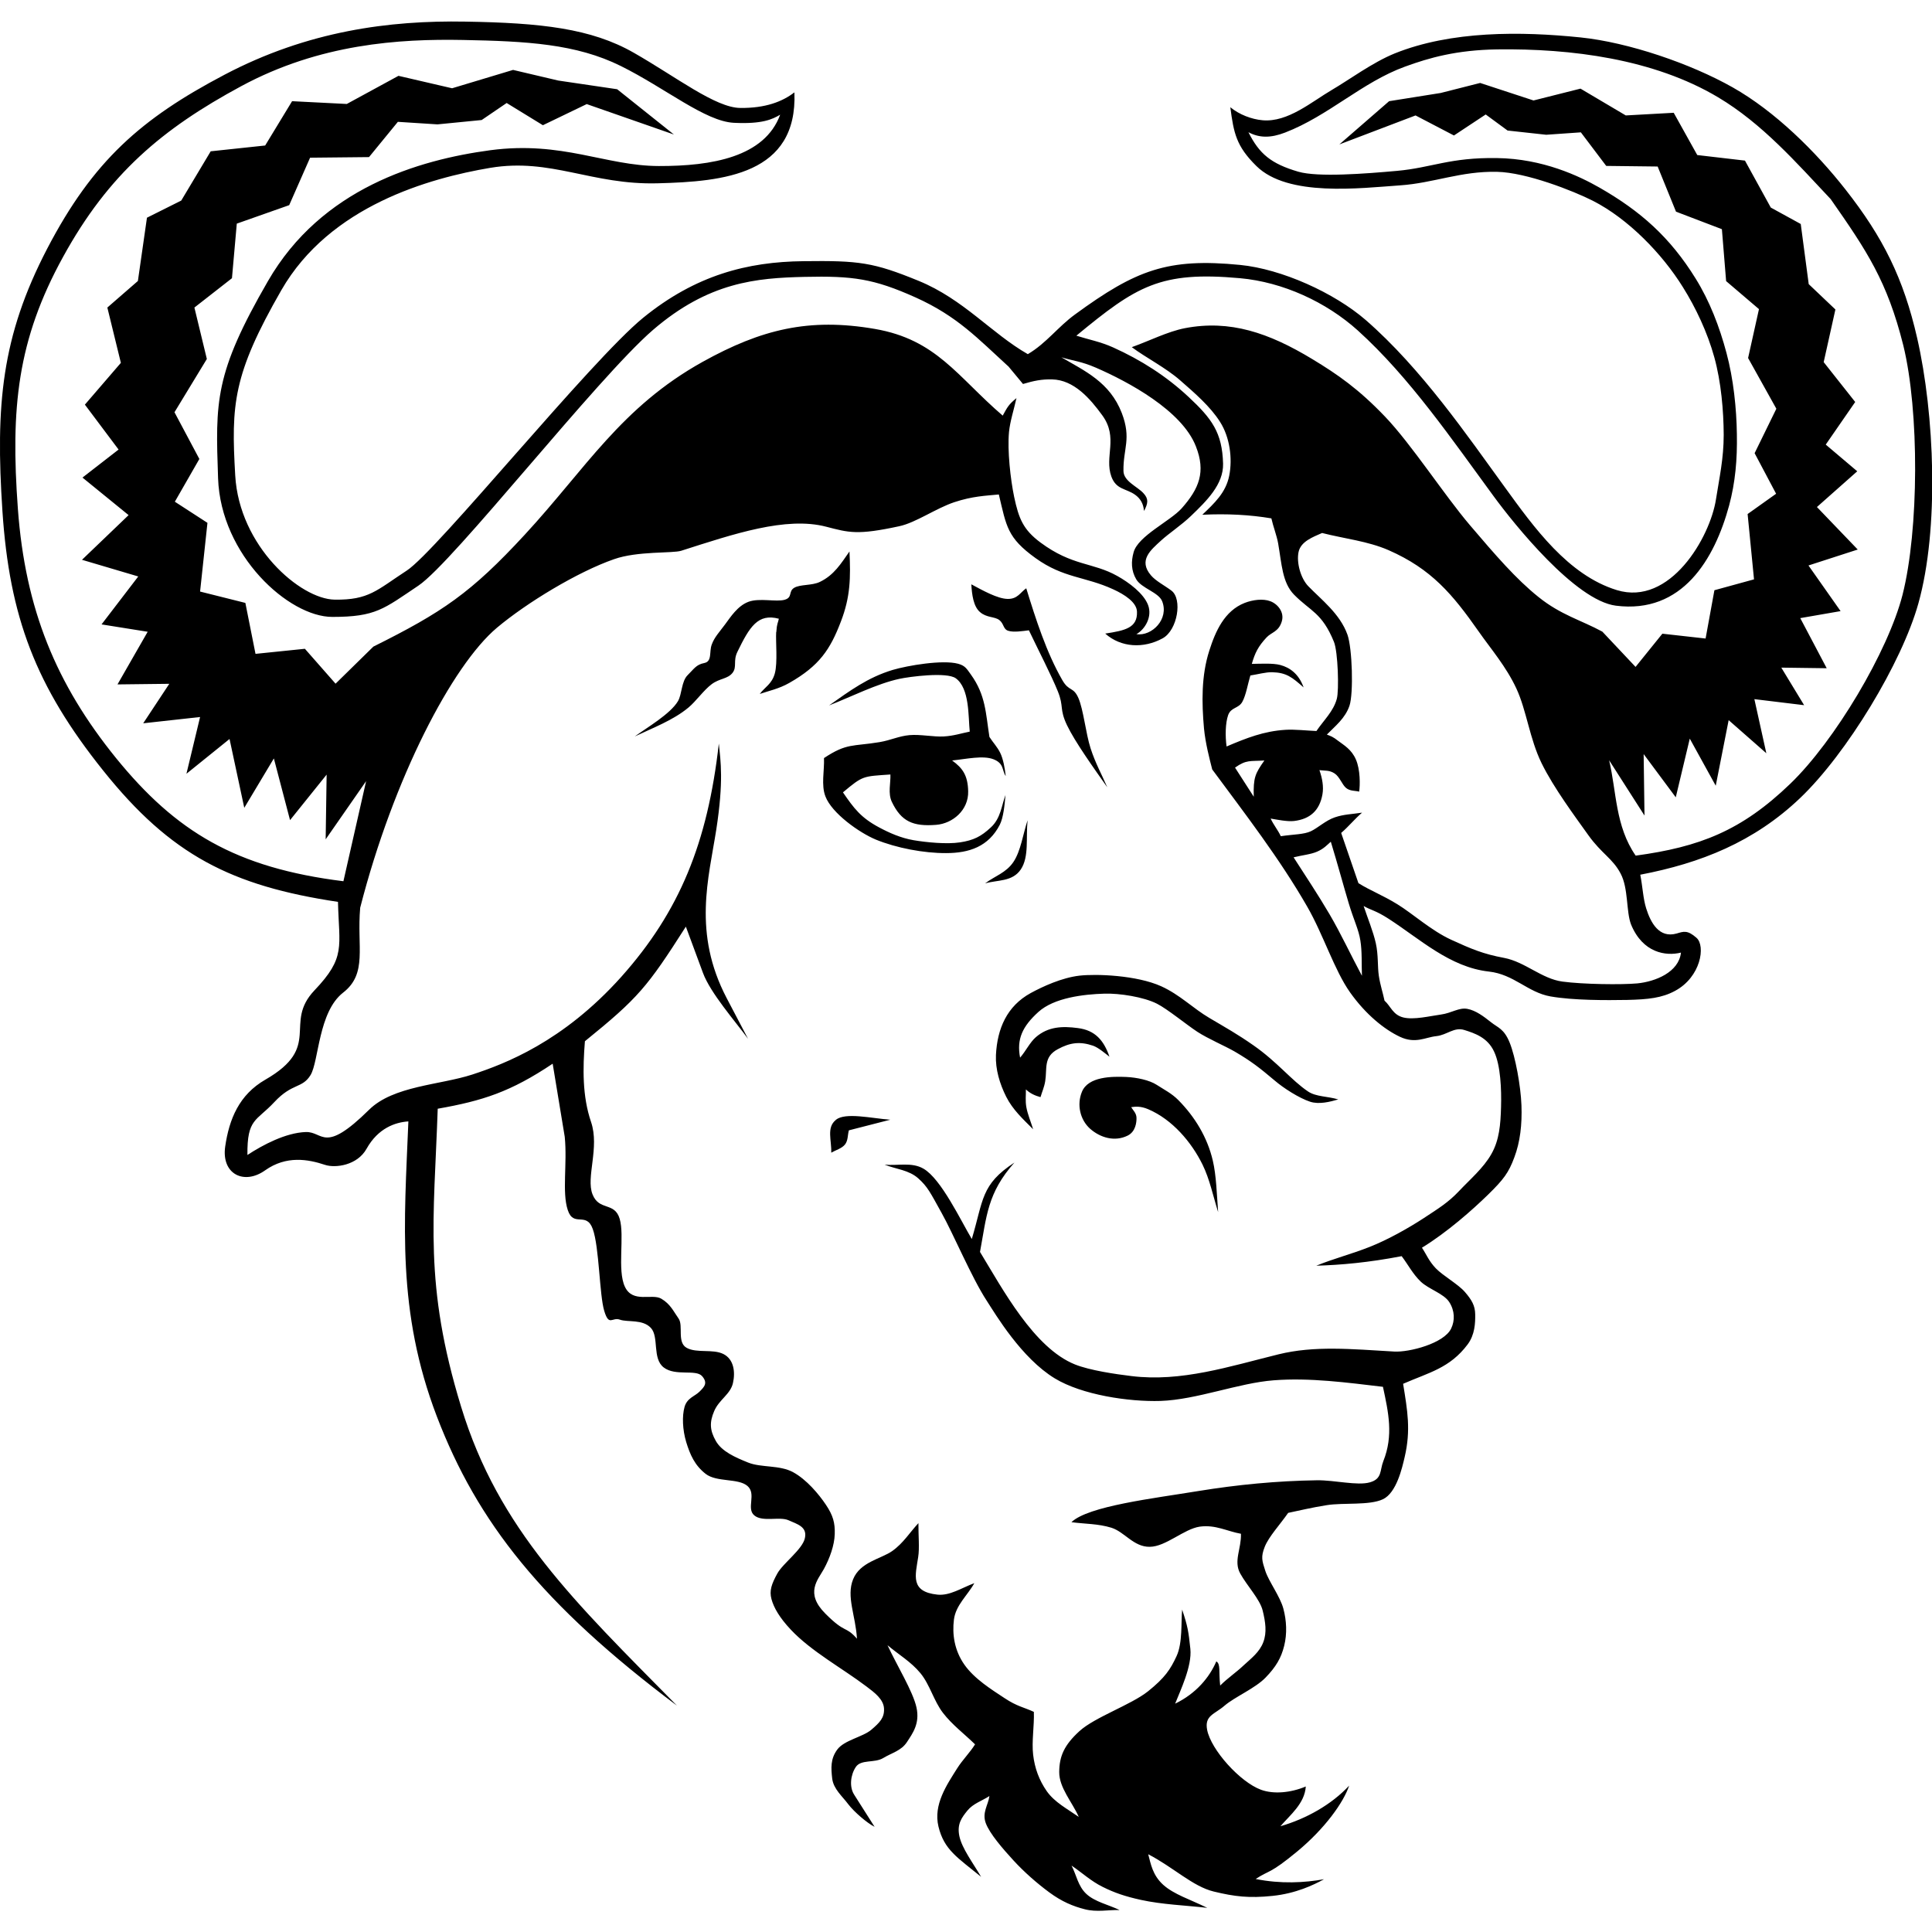
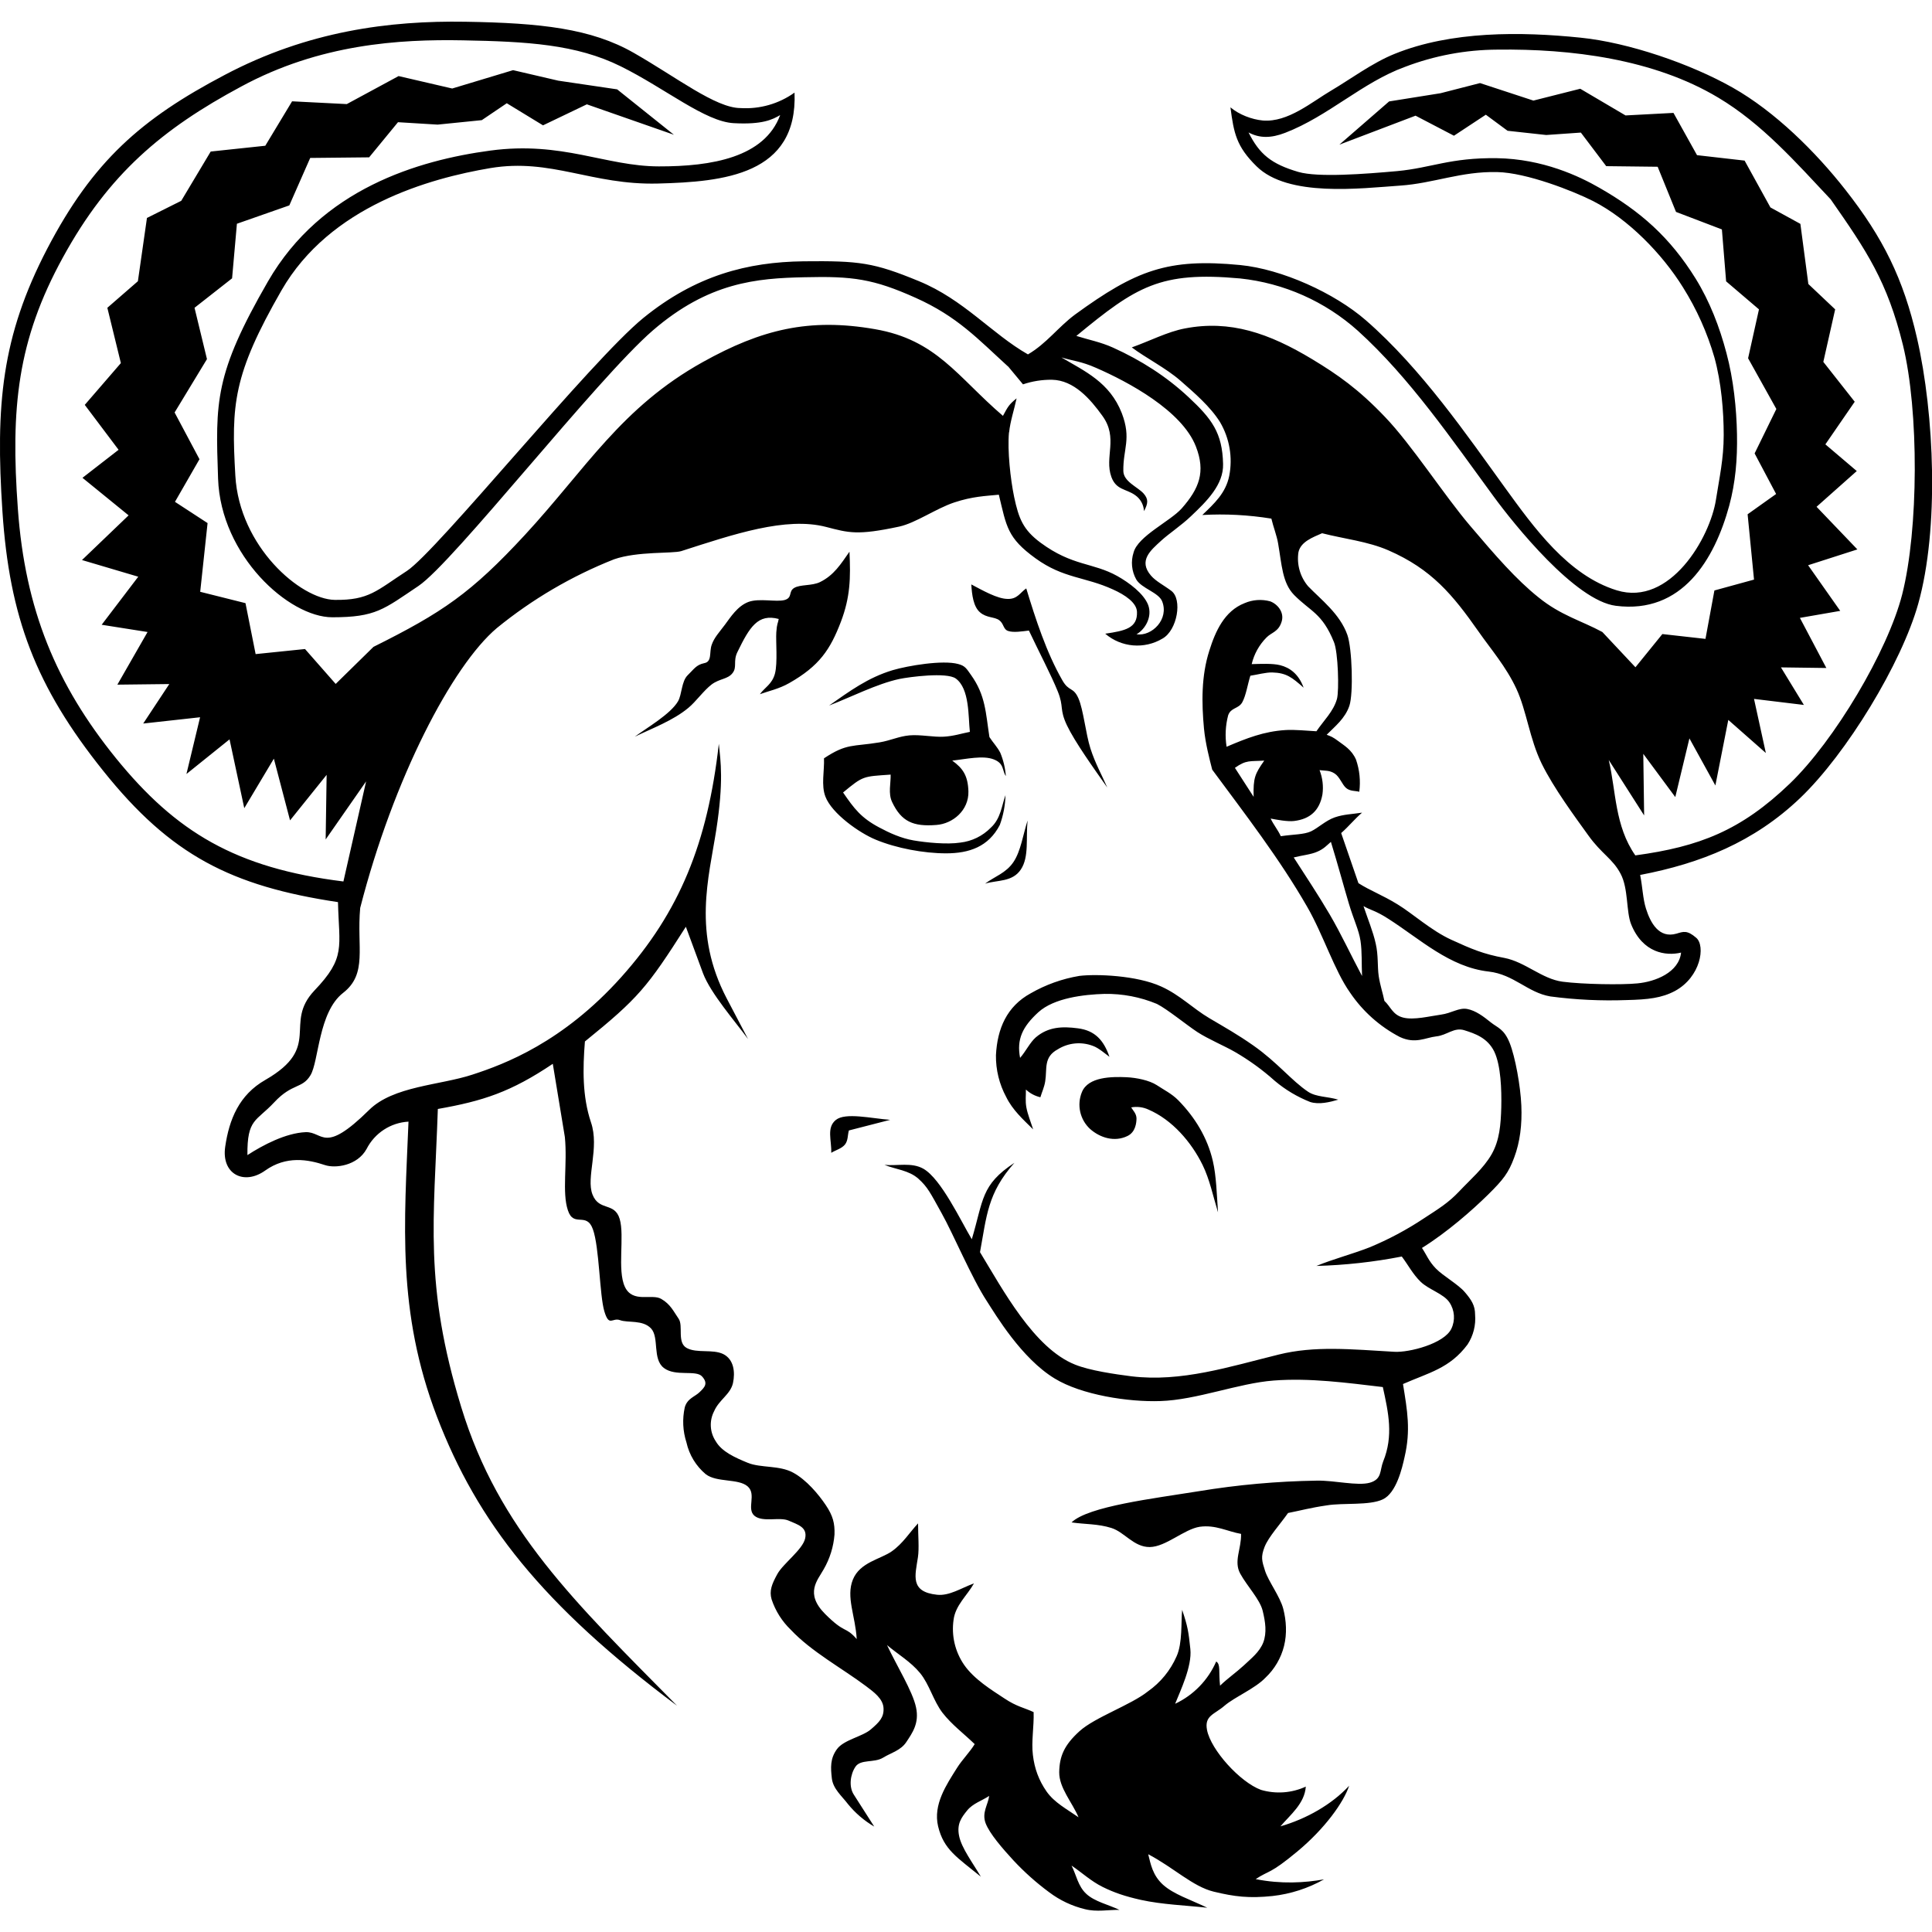
<svg xmlns="http://www.w3.org/2000/svg" viewBox="0 0 16 16">
-   <path d="M3.382 9.287C3.273 9.294 3.131 9.343 3.036 9.513 2.959 9.652 2.777 9.675 2.692 9.647 2.551 9.6 2.371 9.568 2.196 9.692 2.021 9.817 1.832 9.723 1.865 9.495 1.898 9.268 1.98 9.066 2.198 8.941 2.674 8.667 2.343 8.477 2.604 8.202 2.866 7.927 2.808 7.843 2.799 7.469 1.915 7.336 1.414 7.081 0.855 6.382 0.295 5.683 0.078 5.108 0.02 4.231-0.038 3.355 0.012 2.787 0.391 2.059 0.77 1.332 1.169 0.982 1.859 0.619 2.55 0.255 3.227 0.168 3.853 0.179 4.479 0.189 4.896 0.235 5.249 0.437 5.603 0.639 5.926 0.893 6.132 0.894 6.339 0.896 6.479 0.842 6.579 0.765 6.606 1.445 5.994 1.504 5.447 1.518 4.9 1.533 4.564 1.306 4.06 1.39 3.557 1.475 2.732 1.704 2.33 2.403 1.928 3.103 1.914 3.35 1.948 3.937 1.981 4.523 2.486 4.961 2.771 4.966 3.056 4.97 3.119 4.888 3.369 4.725 3.618 4.563 4.892 2.986 5.326 2.632 5.761 2.278 6.19 2.168 6.653 2.163 7.116 2.157 7.234 2.173 7.608 2.326 7.981 2.479 8.211 2.761 8.512 2.933 8.666 2.842 8.761 2.707 8.903 2.604 9.408 2.235 9.67 2.135 10.27 2.194c0.345 0.034 0.78 0.231 1.04 0.456 0.462 0.402 0.844 0.961 1.153 1.386 0.24 0.331 0.523 0.727 0.927 0.851 0.441 0.135 0.772-0.436 0.821-0.752 0.028-0.179 0.064-0.337 0.064-0.534C14.274 3.403 14.254 3.164 14.197 2.958 14.14 2.752 14.043 2.547 13.937 2.378 13.765 2.101 13.484 1.812 13.192 1.663 13.028 1.58 12.641 1.428 12.398 1.423 12.099 1.416 11.872 1.516 11.596 1.535 11.263 1.558 10.666 1.633 10.405 1.375 10.238 1.211 10.217 1.102 10.189 0.888c0.074 0.061 0.176 0.1 0.268 0.108 0.209 0.018 0.405-0.153 0.574-0.252 0.139-0.081 0.336-0.227 0.518-0.301 0.469-0.189 1.045-0.184 1.541-0.133 0.397 0.041 0.912 0.217 1.26 0.414 0.35 0.198 0.687 0.531 0.934 0.846 0.311 0.396 0.48 0.735 0.593 1.229 0.144 0.63 0.184 1.577 0.01 2.199-0.137 0.49-0.592 1.242-0.979 1.611-0.382 0.364-0.823 0.539-1.324 0.635 0.02 0.101 0.023 0.196 0.049 0.279 0.037 0.118 0.107 0.249 0.252 0.208 0.058-0.017 0.089-0.031 0.165 0.036 0.076 0.067 0.036 0.324-0.178 0.439-0.109 0.059-0.223 0.071-0.397 0.075-0.174 0.003-0.445 0.004-0.634-0.029-0.189-0.033-0.302-0.183-0.511-0.206-0.323-0.036-0.571-0.27-0.83-0.437-0.108-0.07-0.145-0.07-0.207-0.106 0.034 0.103 0.079 0.21 0.101 0.309 0.022 0.099 0.013 0.191 0.025 0.27 0.012 0.079 0.034 0.141 0.047 0.205 0.052 0.046 0.068 0.117 0.155 0.139 0.087 0.022 0.223-0.012 0.312-0.024 0.089-0.012 0.149-0.06 0.219-0.047 0.07 0.013 0.136 0.063 0.195 0.11 0.059 0.047 0.109 0.054 0.156 0.171 0.047 0.117 0.091 0.357 0.097 0.517 0.006 0.16-0.011 0.305-0.059 0.432-0.047 0.127-0.089 0.183-0.218 0.309-0.129 0.126-0.338 0.311-0.547 0.439 0.038 0.057 0.056 0.109 0.115 0.171 0.06 0.062 0.185 0.131 0.241 0.196 0.056 0.065 0.084 0.112 0.085 0.185 0.001 0.073-0.003 0.168-0.062 0.248-0.148 0.198-0.323 0.234-0.535 0.327 0.036 0.223 0.065 0.383 0.013 0.606-0.021 0.091-0.068 0.297-0.18 0.35-0.112 0.053-0.328 0.027-0.465 0.049-0.137 0.022-0.213 0.042-0.32 0.064-0.065 0.094-0.161 0.197-0.194 0.281-0.033 0.084-0.023 0.114 0.005 0.2 0.028 0.086 0.122 0.211 0.149 0.311 0.027 0.1 0.032 0.209 0.007 0.309-0.025 0.101-0.068 0.174-0.154 0.263-0.086 0.089-0.255 0.16-0.339 0.232-0.084 0.073-0.168 0.081-0.145 0.201 0.032 0.165 0.272 0.432 0.446 0.496 0.104 0.038 0.244 0.026 0.371-0.027-0.009 0.141-0.13 0.236-0.21 0.329 0.215-0.062 0.424-0.18 0.569-0.336-0.045 0.136-0.199 0.354-0.43 0.545-0.231 0.191-0.229 0.152-0.344 0.228 0.209 0.042 0.404 0.031 0.566 0.002-0.089 0.049-0.234 0.118-0.427 0.138-0.193 0.02-0.312 0.006-0.486-0.036-0.174-0.042-0.333-0.2-0.543-0.309 0.021 0.078 0.035 0.172 0.124 0.253 0.089 0.08 0.223 0.121 0.365 0.191-0.181-0.021-0.372-0.027-0.55-0.066-0.132-0.029-0.221-0.06-0.317-0.108-0.097-0.048-0.171-0.118-0.257-0.176 0.041 0.078 0.053 0.17 0.123 0.235 0.07 0.065 0.183 0.089 0.275 0.133-0.096-0.002-0.188 0.019-0.287-0.006-0.099-0.025-0.192-0.064-0.295-0.14-0.103-0.076-0.209-0.169-0.297-0.265-0.088-0.096-0.196-0.22-0.229-0.308-0.033-0.088 0.02-0.15 0.03-0.225-0.061 0.04-0.135 0.062-0.182 0.12-0.047 0.058-0.088 0.111-0.067 0.212 0.021 0.101 0.114 0.224 0.18 0.337-0.197-0.161-0.306-0.223-0.353-0.416-0.044-0.182 0.069-0.346 0.156-0.484 0.043-0.068 0.107-0.132 0.147-0.197-0.089-0.087-0.19-0.162-0.266-0.261-0.076-0.099-0.108-0.233-0.186-0.328-0.078-0.095-0.182-0.155-0.273-0.232 0.08 0.172 0.211 0.383 0.24 0.516 0.029 0.133-0.032 0.214-0.079 0.286-0.047 0.072-0.123 0.088-0.196 0.132-0.072 0.044-0.185 0.009-0.228 0.075-0.043 0.065-0.055 0.164-0.013 0.229l0.169 0.266c-0.062-0.031-0.169-0.123-0.218-0.187-0.048-0.065-0.122-0.125-0.133-0.212-0.01-0.088-0.015-0.164 0.042-0.241 0.057-0.078 0.212-0.104 0.282-0.164 0.07-0.06 0.109-0.099 0.105-0.176-0.004-0.077-0.08-0.133-0.145-0.182C6.972 13.813 6.718 13.676 6.549 13.496 6.454 13.395 6.408 13.313 6.389 13.243c-0.019-0.07 0.001-0.125 0.048-0.211 0.047-0.086 0.21-0.201 0.229-0.295 0.02-0.093-0.062-0.114-0.136-0.147-0.074-0.033-0.215 0.017-0.283-0.04-0.069-0.057 0.02-0.178-0.057-0.244-0.077-0.066-0.254-0.029-0.346-0.1-0.091-0.071-0.129-0.159-0.161-0.263-0.031-0.103-0.035-0.216-0.014-0.291 0.021-0.075 0.085-0.088 0.124-0.127 0.039-0.039 0.072-0.071 0.021-0.129-0.052-0.058-0.22 0.003-0.317-0.071-0.097-0.074-0.038-0.252-0.106-0.327-0.069-0.075-0.192-0.046-0.257-0.069-0.065-0.024-0.09 0.06-0.13-0.073C4.964 10.725 4.963 10.327 4.909 10.178 4.856 10.03 4.75 10.168 4.702 10.021 4.653 9.873 4.699 9.638 4.677 9.415L4.577 8.809C4.229 9.042 3.999 9.116 3.625 9.182 3.594 10.097 3.508 10.636 3.819 11.651 4.129 12.667 4.758 13.265 5.606 14.125 4.487 13.286 3.953 12.605 3.618 11.731 3.284 10.858 3.348 10.128 3.382 9.287ZM9.328 8.919c0.086 0.004 0.191 0.026 0.251 0.065 0.06 0.039 0.125 0.071 0.18 0.127 0.137 0.139 0.24 0.308 0.285 0.501 0.029 0.123 0.033 0.281 0.044 0.426C10.046 9.904 10.018 9.765 9.959 9.645 9.866 9.456 9.708 9.272 9.511 9.187 9.447 9.159 9.403 9.164 9.368 9.169c0.016 0.027 0.043 0.049 0.044 0.088 0.001 0.039-0.008 0.116-0.074 0.148C9.23 9.458 9.111 9.421 9.028 9.348 8.945 9.274 8.916 9.149 8.96 9.042 9.012 8.914 9.21 8.914 9.328 8.919ZM8.248 8.737C8.259 8.518 8.339 8.332 8.536 8.224 8.637 8.169 8.794 8.097 8.939 8.08c0.139-0.016 0.475-0.004 0.678 0.088 0.156 0.071 0.262 0.182 0.398 0.262 0.137 0.081 0.234 0.135 0.364 0.226 0.2 0.139 0.317 0.292 0.455 0.384 0.067 0.044 0.16 0.038 0.249 0.065-0.069 0.02-0.159 0.043-0.233 0.019C10.758 9.094 10.628 9.01 10.557 8.949 10.43 8.842 10.364 8.79 10.226 8.709 10.143 8.661 10.007 8.604 9.916 8.545 9.826 8.486 9.668 8.356 9.581 8.312 9.47 8.256 9.27 8.225 9.147 8.229 8.976 8.234 8.73 8.262 8.599 8.381 8.468 8.5 8.418 8.605 8.448 8.759 8.497 8.702 8.53 8.631 8.579 8.589 8.681 8.501 8.798 8.497 8.926 8.514 9.069 8.532 9.141 8.615 9.188 8.751 9.156 8.727 9.098 8.676 9.052 8.66 8.943 8.623 8.861 8.634 8.76 8.689c-0.12 0.064-0.087 0.159-0.104 0.265-0.008 0.049-0.026 0.088-0.039 0.132-0.045-0.012-0.087-0.031-0.121-0.064 0.001 0.049-0.006 0.093 0.004 0.148 0.01 0.056 0.037 0.121 0.056 0.182C8.472 9.268 8.387 9.19 8.333 9.083 8.279 8.975 8.243 8.856 8.248 8.737ZM8.393 7.138c0.061-0.091 0.079-0.231 0.117-0.345-0.015 0.144 0.014 0.302-0.056 0.407-0.07 0.104-0.194 0.086-0.296 0.116 0.08-0.061 0.174-0.087 0.235-0.178zm-1.471 2.136c0.079-0.064 0.292-0.013 0.451-0.001-0.114 0.029-0.229 0.059-0.343 0.088-0.011 0.039-0.006 0.084-0.032 0.117-0.026 0.033-0.076 0.046-0.114 0.068 0.004-0.102-0.041-0.208 0.038-0.271zm1.122-4.435c0.095 0.051 0.216 0.119 0.3 0.121 0.084 0.002 0.106-0.055 0.155-0.088 0.078 0.253 0.167 0.532 0.299 0.761 0.055 0.096 0.091 0.052 0.133 0.148 0.042 0.097 0.061 0.294 0.101 0.417 0.04 0.124 0.092 0.215 0.138 0.322C9.053 6.354 8.902 6.143 8.836 6.005 8.771 5.867 8.813 5.855 8.76 5.724 8.707 5.593 8.601 5.388 8.521 5.22 8.464 5.227 8.394 5.238 8.35 5.224 8.307 5.211 8.315 5.165 8.276 5.135 8.237 5.105 8.171 5.117 8.116 5.069 8.061 5.022 8.049 4.924 8.044 4.838ZM7.532 6.088c0.089-0.008 0.201 0.016 0.284 0.011 0.084-0.005 0.144-0.026 0.215-0.04C8.018 5.933 8.031 5.701 7.915 5.617 7.839 5.563 7.53 5.604 7.448 5.622 7.262 5.662 7.046 5.772 6.866 5.842 7.038 5.721 7.187 5.61 7.393 5.548 7.518 5.511 7.807 5.462 7.935 5.497c0.058 0.016 0.07 0.04 0.106 0.09 0.122 0.17 0.122 0.317 0.153 0.516 0.031 0.048 0.064 0.081 0.089 0.131 0.025 0.05 0.039 0.129 0.046 0.193-0.032-0.046-0.012-0.104-0.101-0.139-0.088-0.034-0.224-0.002-0.343 0.01 0.087 0.063 0.13 0.123 0.133 0.255 0.004 0.156-0.128 0.267-0.265 0.278-0.191 0.015-0.289-0.027-0.367-0.19-0.034-0.071-0.009-0.157-0.012-0.227-0.229 0.016-0.226 0.008-0.393 0.148 0.091 0.133 0.149 0.21 0.299 0.29 0.084 0.045 0.18 0.088 0.285 0.106 0.105 0.018 0.276 0.035 0.386 0.018C8.062 6.959 8.125 6.928 8.206 6.852 8.288 6.777 8.295 6.669 8.327 6.584 8.32 6.666 8.31 6.77 8.28 6.83 8.187 7.011 8.027 7.065 7.835 7.065 7.651 7.066 7.424 7.023 7.253 6.953 7.116 6.896 6.889 6.735 6.836 6.596 6.799 6.501 6.828 6.384 6.824 6.278 7.014 6.152 7.06 6.183 7.284 6.146 7.378 6.13 7.443 6.096 7.532 6.088ZM6.429 5.235C6.434 5.159 6.443 5.161 6.45 5.124 6.277 5.078 6.208 5.19 6.107 5.398 6.069 5.475 6.106 5.522 6.066 5.573 6.025 5.624 5.96 5.617 5.894 5.666 5.828 5.715 5.763 5.809 5.701 5.86 5.575 5.965 5.404 6.029 5.257 6.099 5.358 6.025 5.552 5.913 5.615 5.806c0.033-0.057 0.028-0.164 0.08-0.215 0.052-0.051 0.07-0.087 0.137-0.1 0.067-0.013 0.04-0.091 0.062-0.152 0.022-0.062 0.065-0.106 0.11-0.167 0.046-0.062 0.104-0.154 0.194-0.188 0.09-0.034 0.231 0.003 0.3-0.017 0.068-0.019 0.029-0.069 0.079-0.099 0.05-0.03 0.147-0.017 0.213-0.049 0.118-0.057 0.174-0.151 0.245-0.252 0.01 0.218 0.008 0.375-0.071 0.58-0.088 0.231-0.178 0.367-0.428 0.509-0.086 0.049-0.172 0.066-0.244 0.091 0.042-0.057 0.101-0.082 0.125-0.171 0.024-0.089 0.006-0.266 0.011-0.341zm4.041 1.063c-0.119 0.008-0.147-0.008-0.242 0.059 0.052 0.08 0.103 0.161 0.155 0.241-0.004-0.159 0.011-0.19 0.088-0.3zM10.158 6.182c0.165-0.07 0.308-0.127 0.488-0.138 0.072-0.005 0.183 0.007 0.256 0.01 0.062-0.091 0.141-0.163 0.169-0.267 0.019-0.069 0.01-0.389-0.024-0.472-0.099-0.242-0.194-0.252-0.33-0.39-0.098-0.1-0.102-0.253-0.132-0.425-0.011-0.063-0.042-0.143-0.056-0.207-0.177-0.03-0.368-0.04-0.572-0.03 0.099-0.095 0.195-0.182 0.223-0.324 0.028-0.142 0.005-0.318-0.076-0.445C10.023 3.366 9.894 3.255 9.775 3.151 9.656 3.046 9.486 2.96 9.373 2.875c0.146-0.052 0.296-0.129 0.439-0.157 0.374-0.072 0.696 0.038 1.056 0.256 0.21 0.127 0.383 0.247 0.602 0.476 0.219 0.229 0.491 0.65 0.703 0.899 0.212 0.249 0.383 0.447 0.568 0.595 0.185 0.149 0.352 0.191 0.529 0.287l0.275 0.292 0.222-0.275 0.358 0.04L14.198 4.888 14.526 4.798 14.473 4.257 14.709 4.089 14.531 3.753 14.711 3.385 14.477 2.965 14.567 2.56 14.295 2.328 14.26 1.898 13.88 1.753 13.728 1.379 13.302 1.374 13.092 1.096 12.805 1.116 12.485 1.081 12.304 0.948 12.041 1.122 11.723 0.956 11.092 1.196l0.412-0.358 0.427-0.068 0.327-0.083 0.442 0.145 0.389-0.098 0.375 0.222 0.397-0.022 0.195 0.35 0.395 0.046 0.214 0.389 0.248 0.136 0.066 0.498 0.221 0.21-0.097 0.436 0.261 0.33-0.244 0.353 0.261 0.221-0.334 0.296 0.338 0.352-0.408 0.132 0.266 0.378-0.334 0.058 0.219 0.415-0.376-0.005 0.189 0.311-0.412-0.05 0.099 0.448-0.312-0.274-0.107 0.543-0.215-0.39-0.116 0.486-0.266-0.358 0.007 0.509-0.293-0.458c0.062 0.26 0.05 0.545 0.22 0.79 0.529-0.072 0.875-0.205 1.28-0.595 0.369-0.355 0.81-1.096 0.93-1.565 0.136-0.536 0.14-1.522 0.006-2.067C15.629 2.329 15.461 2.078 15.161 1.649 14.875 1.345 14.593 1.023 14.229 0.806 13.694 0.487 13.009 0.401 12.4 0.409c-0.337 0.005-0.563 0.069-0.765 0.143-0.353 0.128-0.634 0.408-0.993 0.546-0.117 0.045-0.211 0.046-0.303-0.003 0.09 0.18 0.188 0.261 0.413 0.327 0.163 0.047 0.551 0.017 0.818-0.007 0.287-0.026 0.436-0.112 0.827-0.106 0.381 0.005 0.683 0.15 0.848 0.244 0.341 0.195 0.585 0.411 0.797 0.753 0.117 0.188 0.198 0.4 0.256 0.617 0.058 0.216 0.083 0.459 0.086 0.671 0.004 0.212-0.013 0.401-0.064 0.592C14.199 4.631 13.932 5.086 13.382 5.016 13.046 4.973 12.54 4.342 12.37 4.11 12.027 3.643 11.675 3.126 11.245 2.737 10.982 2.5 10.623 2.336 10.27 2.304 9.608 2.244 9.412 2.369 8.914 2.78c0.101 0.032 0.2 0.05 0.304 0.097 0.231 0.104 0.441 0.238 0.625 0.41 0.193 0.18 0.279 0.295 0.286 0.553 0.004 0.172-0.137 0.309-0.266 0.433-0.079 0.076-0.184 0.145-0.248 0.204-0.085 0.078-0.19 0.163-0.083 0.288 0.04 0.047 0.11 0.082 0.169 0.126 0.093 0.069 0.051 0.327-0.072 0.395C9.471 5.373 9.283 5.363 9.153 5.247 9.317 5.222 9.421 5.2 9.416 5.066 9.414 4.989 9.315 4.924 9.218 4.88 8.985 4.773 8.808 4.789 8.576 4.622 8.341 4.453 8.335 4.36 8.272 4.095 8.159 4.106 8.054 4.109 7.903 4.159 7.752 4.209 7.584 4.329 7.447 4.358 7.1 4.433 7.031 4.411 6.842 4.362 6.508 4.275 6.074 4.423 5.642 4.561 5.57 4.584 5.28 4.562 5.085 4.631 4.783 4.736 4.36 4.993 4.115 5.199 3.745 5.511 3.258 6.445 2.983 7.517 2.954 7.843 3.046 8.062 2.841 8.221 2.636 8.381 2.641 8.788 2.572 8.903 2.502 9.017 2.422 8.966 2.272 9.127 2.122 9.288 2.046 9.261 2.049 9.565 2.179 9.48 2.367 9.381 2.532 9.375 2.679 9.37 2.68 9.562 3.056 9.191 3.257 8.992 3.643 8.986 3.911 8.899 4.179 8.811 4.661 8.63 5.145 8.09 5.628 7.549 5.86 6.98 5.953 6.158 5.968 6.303 5.994 6.468 5.932 6.87 5.869 7.273 5.735 7.725 6.018 8.266l0.177 0.337C6.09 8.459 5.884 8.225 5.822 8.058L5.68 7.674C5.36 8.175 5.287 8.264 4.844 8.623 4.826 8.846 4.822 9.079 4.895 9.292 4.967 9.505 4.851 9.75 4.907 9.891c0.055 0.14 0.183 0.06 0.225 0.203 0.042 0.142-0.022 0.423 0.043 0.562 0.065 0.139 0.224 0.054 0.301 0.099 0.077 0.045 0.102 0.106 0.144 0.165 0.041 0.059-0.016 0.198 0.068 0.243 0.084 0.045 0.215 0.007 0.302 0.05 0.087 0.043 0.101 0.148 0.08 0.241-0.021 0.093-0.114 0.136-0.155 0.231-0.041 0.095-0.036 0.161 0.013 0.248 0.049 0.087 0.158 0.135 0.267 0.179 0.109 0.044 0.261 0.019 0.373 0.08 0.112 0.061 0.213 0.182 0.272 0.27 0.059 0.088 0.076 0.15 0.073 0.243-0.003 0.093-0.041 0.199-0.09 0.289-0.049 0.089-0.159 0.198 0.012 0.369 0.17 0.171 0.164 0.097 0.262 0.208-0.011-0.192-0.09-0.348-0.032-0.492 0.058-0.144 0.232-0.169 0.324-0.234 0.092-0.065 0.145-0.154 0.217-0.231-0.001 0.099 0.01 0.206-0.002 0.281-0.023 0.152-0.068 0.287 0.159 0.311 0.102 0.011 0.199-0.055 0.306-0.095-0.056 0.101-0.154 0.182-0.169 0.302-0.015 0.12 0.003 0.253 0.086 0.372 0.083 0.119 0.227 0.208 0.333 0.278 0.105 0.07 0.162 0.076 0.243 0.114 0.004 0.118-0.019 0.244-0.006 0.355 0.013 0.111 0.049 0.21 0.113 0.302 0.065 0.092 0.168 0.145 0.265 0.213C8.879 14.923 8.771 14.805 8.772 14.675c0.001-0.131 0.041-0.223 0.168-0.339 0.128-0.116 0.426-0.217 0.567-0.329 0.141-0.113 0.186-0.182 0.237-0.292 0.051-0.11 0.036-0.286 0.046-0.385 0.046 0.138 0.053 0.181 0.068 0.325 0.015 0.144-0.084 0.347-0.126 0.454 0.174-0.084 0.285-0.219 0.341-0.35 0.037 0.022 0.019 0.083 0.032 0.2 0.062-0.062 0.133-0.109 0.195-0.168 0.063-0.058 0.131-0.109 0.162-0.191 0.031-0.081 0.018-0.168-0.005-0.262-0.023-0.094-0.129-0.204-0.186-0.307-0.057-0.103 0.01-0.205 0.006-0.329-0.114-0.02-0.21-0.077-0.341-0.059-0.131 0.019-0.281 0.166-0.414 0.167-0.134 0.002-0.209-0.124-0.318-0.158-0.11-0.034-0.22-0.031-0.331-0.046 0.14-0.134 0.681-0.197 1.052-0.258 0.326-0.053 0.65-0.084 0.98-0.089 0.148-0.002 0.337 0.047 0.44 0.017 0.103-0.029 0.081-0.099 0.111-0.175 0.085-0.213 0.043-0.402-0.003-0.616-0.297-0.035-0.606-0.077-0.904-0.054-0.292 0.022-0.638 0.161-0.939 0.171-0.262 0.008-0.65-0.05-0.875-0.187C8.459 11.247 8.246 10.887 8.171 10.771 8.048 10.583 7.893 10.214 7.798 10.045 7.704 9.876 7.683 9.829 7.605 9.759 7.526 9.688 7.419 9.683 7.326 9.645 7.433 9.656 7.55 9.622 7.647 9.678 7.794 9.762 7.957 10.109 8.048 10.261 8.145 9.938 8.122 9.81 8.401 9.628 8.177 9.88 8.171 10.071 8.116 10.368c0.187 0.307 0.447 0.796 0.787 0.932 0.123 0.049 0.334 0.08 0.467 0.096 0.413 0.051 0.812-0.08 1.218-0.18 0.297-0.073 0.598-0.044 0.959-0.023 0.123 0.007 0.412-0.067 0.471-0.191 0.032-0.067 0.03-0.147-0.016-0.219-0.046-0.071-0.17-0.106-0.237-0.17-0.066-0.064-0.104-0.14-0.157-0.21-0.276 0.053-0.503 0.073-0.707 0.079 0.147-0.06 0.288-0.095 0.44-0.155 0.153-0.06 0.326-0.158 0.45-0.239 0.123-0.081 0.202-0.129 0.291-0.223 0.089-0.095 0.204-0.192 0.269-0.308 0.066-0.116 0.076-0.245 0.08-0.389 0.004-0.143-0.003-0.345-0.058-0.46C12.319 8.592 12.213 8.557 12.127 8.53 12.042 8.503 11.983 8.572 11.894 8.581 11.805 8.59 11.722 8.647 11.593 8.586 11.464 8.525 11.311 8.402 11.181 8.219 11.051 8.036 10.958 7.737 10.825 7.507 10.597 7.11 10.311 6.74 10.039 6.372 10.016 6.281 9.983 6.156 9.971 6.033 9.952 5.819 9.948 5.596 10.015 5.388c0.051-0.16 0.125-0.329 0.293-0.395 0.067-0.026 0.152-0.037 0.212-0.014 0.06 0.022 0.119 0.09 0.095 0.168-0.026 0.086-0.085 0.088-0.126 0.132-0.069 0.074-0.096 0.128-0.122 0.219 0.074-0.001 0.175-0.007 0.235 0.009 0.08 0.021 0.154 0.074 0.194 0.186-0.095-0.084-0.142-0.123-0.261-0.126-0.054-0.001-0.12 0.018-0.18 0.027-0.022 0.073-0.036 0.163-0.067 0.219-0.032 0.056-0.093 0.043-0.117 0.109-0.023 0.066-0.025 0.173-0.013 0.26zm0.829-0.099c0.036 0.014 0.05 0.017 0.096 0.053 0.046 0.035 0.11 0.07 0.146 0.154 0.037 0.084 0.035 0.213 0.027 0.266-0.032-0.009-0.076-0.003-0.109-0.031-0.033-0.028-0.053-0.093-0.095-0.12-0.043-0.028-0.078-0.021-0.125-0.027 0.024 0.069 0.036 0.137 0.025 0.2-0.024 0.136-0.104 0.205-0.234 0.221-0.057 0.007-0.146-0.012-0.195-0.02 0.023 0.051 0.061 0.096 0.084 0.146 0.109-0.016 0.191-0.014 0.249-0.041 0.059-0.028 0.122-0.089 0.198-0.115 0.076-0.026 0.143-0.026 0.226-0.039-0.065 0.056-0.108 0.112-0.173 0.168 0.048 0.139 0.095 0.277 0.143 0.416 0.101 0.063 0.196 0.097 0.323 0.175 0.127 0.078 0.28 0.218 0.446 0.294 0.166 0.076 0.265 0.118 0.438 0.15 0.173 0.033 0.311 0.173 0.482 0.196 0.171 0.023 0.489 0.027 0.621 0.015 0.149-0.015 0.343-0.092 0.361-0.255-0.125 0.031-0.316 0.003-0.413-0.232C13.466 7.55 13.487 7.357 13.421 7.234 13.356 7.11 13.264 7.07 13.155 6.918 13.046 6.765 12.867 6.525 12.767 6.321 12.667 6.117 12.643 5.885 12.558 5.702 12.473 5.519 12.345 5.372 12.246 5.23 12.03 4.922 11.855 4.712 11.499 4.556c-0.172-0.075-0.367-0.095-0.55-0.142-0.075 0.033-0.177 0.07-0.195 0.158-0.018 0.087 0.017 0.216 0.08 0.282 0.106 0.11 0.263 0.228 0.325 0.402 0.04 0.112 0.051 0.486 0.017 0.588-0.036 0.106-0.119 0.169-0.188 0.24zm0.035 0.887c-0.033 0.029-0.058 0.058-0.112 0.082-0.053 0.024-0.126 0.03-0.197 0.048 0.099 0.154 0.203 0.31 0.298 0.472 0.095 0.162 0.177 0.34 0.268 0.509-0.004-0.097 0.002-0.201-0.013-0.292-0.014-0.091-0.055-0.17-0.096-0.307-0.041-0.136-0.091-0.322-0.149-0.512zM8.356 3.579c-0.014 0.152 0.012 0.389 0.043 0.537 0.038 0.178 0.074 0.27 0.218 0.377 0.264 0.196 0.433 0.163 0.636 0.277 0.097 0.054 0.219 0.145 0.255 0.241 0.036 0.096-0.024 0.2-0.097 0.241C9.54 5.271 9.684 5.126 9.624 4.978 9.594 4.905 9.454 4.872 9.41 4.798 9.367 4.725 9.367 4.649 9.388 4.574 9.424 4.439 9.691 4.316 9.786 4.21 9.931 4.046 9.987 3.908 9.904 3.697 9.789 3.4 9.343 3.161 9.076 3.045 8.954 2.992 8.885 2.988 8.79 2.959c0.195 0.114 0.401 0.206 0.5 0.461 0.082 0.214 0.011 0.294 0.014 0.48 0.001 0.086 0.115 0.129 0.165 0.184 0.044 0.047 0.04 0.083 0.005 0.148C9.47 4.173 9.445 4.129 9.4 4.097 9.325 4.044 9.244 4.056 9.204 3.947 9.144 3.782 9.264 3.626 9.129 3.44 9.028 3.301 8.894 3.146 8.713 3.142c-0.086-0.002-0.15 0.011-0.241 0.038l-0.122-0.147-0.003-0.002C8.099 2.805 7.929 2.619 7.582 2.463 7.234 2.307 7.062 2.284 6.663 2.293 6.265 2.302 5.869 2.335 5.407 2.733 4.945 3.132 3.754 4.657 3.465 4.85 3.177 5.043 3.113 5.109 2.752 5.109 2.391 5.109 1.828 4.599 1.806 3.961 1.784 3.323 1.775 3.096 2.219 2.328 2.662 1.56 3.465 1.324 4.061 1.244 4.657 1.165 5.015 1.374 5.456 1.375 5.897 1.376 6.332 1.3 6.461 0.95 6.398 0.987 6.314 1.029 6.077 1.017 5.84 1.005 5.511 0.73 5.142 0.547 4.772 0.363 4.361 0.341 3.834 0.331 3.307 0.321 2.649 0.362 1.997 0.714 1.345 1.066 0.9 1.439 0.522 2.128 0.143 2.817 0.087 3.379 0.148 4.213 0.209 5.047 0.466 5.667 0.961 6.278 1.457 6.888 1.952 7.187 2.844 7.298L3.032 6.469 2.697 6.951 2.705 6.415 2.402 6.792 2.268 6.281 2.023 6.69 1.901 6.12 1.544 6.408 1.657 5.938 1.186 5.99 1.402 5.663 0.973 5.668 1.223 5.232 0.841 5.171 1.145 4.774 0.679 4.636 1.065 4.266 0.683 3.955 0.982 3.723 0.703 3.351 1.001 3.005 0.889 2.547 1.142 2.327 1.217 1.803 1.501 1.661 1.745 1.253l0.451-0.048 0.223-0.367 0.453 0.023 0.428-0.233 0.444 0.103 0.505-0.152 0.374 0.088 0.488 0.072L5.581 1.114 4.859 0.862 4.496 1.037 4.196 0.853 3.989 0.994 3.623 1.03 3.295 1.009 3.056 1.301 2.568 1.306 2.395 1.699 1.961 1.852 1.921 2.304 1.61 2.547 1.713 2.973 1.445 3.414 1.651 3.801 1.448 4.155 1.718 4.33 1.657 4.899 2.032 4.993 2.116 5.415 2.525 5.373 2.779 5.662 3.092 5.355C3.664 5.07 3.9 4.911 4.346 4.428 4.853 3.879 5.144 3.372 5.82 2.996 6.305 2.727 6.7 2.63 7.245 2.724c0.511 0.088 0.683 0.395 1.059 0.718 0.04-0.072 0.048-0.091 0.114-0.145-0.021 0.094-0.053 0.191-0.062 0.281z" />
+   <path d="M3.382 9.289a.415.415 0 0 0-.346.226c-.077.14-.259.162-.344.134-.14-.047-.321-.08-.496.045s-.364.03-.331-.197c.033-.227.115-.43.333-.554.476-.274.145-.464.406-.74.262-.274.204-.358.195-.732-.884-.133-1.385-.388-1.944-1.087C.295 5.685.078 5.11.02 4.234-.038 3.356.012 2.788.391 2.06.77 1.334 1.17.984 1.86.621 2.55.256 3.227.17 3.853.18c.626.01 1.043.056 1.396.258.354.202.677.456.883.457A.696.696 0 0 0 6.58.767c.027.68-.585.739-1.132.753-.547.014-.883-.212-1.387-.128-.503.085-1.328.314-1.73 1.013-.402.7-.416.947-.382 1.534.033.586.538 1.024.823 1.029.285.004.348-.078.598-.24.25-.164 1.523-1.74 1.957-2.094.435-.354.864-.464 1.327-.47.463-.005.581.01.955.164.373.153.603.435.904.607.154-.09.25-.226.39-.33.506-.368.768-.468 1.368-.41.345.034.78.231 1.04.457.462.402.844.961 1.152 1.386.24.331.523.727.927.851.44.135.772-.435.821-.752.028-.18.064-.337.064-.534 0-.198-.02-.437-.077-.643a2.29 2.29 0 0 0-.26-.58c-.172-.277-.453-.566-.745-.715-.164-.083-.55-.235-.794-.24-.299-.007-.526.093-.802.112-.333.023-.93.098-1.191-.16-.167-.164-.188-.274-.216-.488.073.061.176.1.268.109.209.017.404-.153.573-.252.14-.082.336-.227.519-.3.469-.19 1.045-.185 1.54-.134.397.04.912.217 1.26.414.35.198.687.532.933.846.311.396.48.735.593 1.229.144.63.184 1.577.01 2.199-.137.49-.592 1.241-.979 1.61-.382.364-.823.54-1.324.636.02.1.022.195.048.278.037.118.108.25.253.208.057-.017.088-.031.164.035.077.067.037.324-.177.44-.109.058-.223.071-.397.075a3.756 3.756 0 0 1-.635-.03c-.188-.032-.301-.182-.51-.206-.323-.036-.57-.27-.83-.436-.108-.07-.145-.07-.207-.106.034.103.079.21.101.31.023.098.013.19.025.27.012.079.034.14.047.205.051.046.068.116.155.138.087.023.223-.012.312-.024.09-.012.149-.06.219-.047.07.013.136.063.194.11.059.047.11.054.157.17.047.118.09.358.097.518.007.16-.011.304-.059.432-.047.127-.09.183-.218.309s-.337.31-.546.44c.038.056.055.108.115.17.06.062.185.131.24.196.056.065.085.112.085.185a.392.392 0 0 1-.062.248c-.148.199-.322.234-.535.328.036.223.065.382.013.605-.02.091-.068.297-.18.35-.112.053-.328.027-.465.05-.137.02-.213.042-.32.063-.065.093-.161.197-.194.28-.033.085-.023.115.004.2.028.086.123.211.15.312.026.1.032.208.007.309a.542.542 0 0 1-.154.263c-.086.09-.255.16-.339.232-.084.073-.168.081-.145.201.032.165.273.432.447.496a.53.53 0 0 0 .371-.027c-.009.14-.13.235-.21.329.215-.062.424-.18.569-.336-.045.136-.2.354-.43.545-.23.191-.229.152-.344.228.21.042.404.031.566.002a1.12 1.12 0 0 1-.427.138c-.193.02-.312.006-.486-.036-.174-.042-.333-.2-.543-.31.02.079.035.173.123.253.09.08.223.121.366.19-.182-.02-.372-.026-.55-.065-.133-.03-.221-.06-.318-.108-.096-.048-.17-.118-.256-.176.04.078.053.17.122.234.07.065.184.089.275.133-.095-.002-.187.019-.286-.006a.807.807 0 0 1-.296-.14 2.144 2.144 0 0 1-.297-.265c-.088-.096-.197-.22-.23-.308-.032-.088.02-.15.03-.225-.06.04-.135.062-.182.12-.047.058-.088.111-.067.212.02.1.114.224.18.337-.197-.161-.307-.223-.354-.417-.043-.181.07-.346.156-.483.043-.069.107-.132.147-.198-.09-.087-.19-.161-.267-.26-.076-.1-.108-.234-.185-.328-.078-.095-.183-.155-.274-.232.08.171.212.382.24.515.029.133-.032.214-.079.286-.047.072-.123.088-.195.132-.073.044-.185.01-.228.075-.043.065-.055.164-.014.229l.17.266a.806.806 0 0 1-.218-.187c-.049-.065-.123-.125-.133-.212-.01-.088-.015-.164.042-.242.056-.078.212-.104.281-.164.07-.06.109-.099.105-.176-.004-.078-.08-.133-.145-.182-.199-.149-.453-.286-.622-.466a.621.621 0 0 1-.16-.253c-.02-.07.001-.125.048-.21.048-.087.21-.202.23-.295.02-.094-.063-.114-.137-.147-.074-.033-.214.017-.283-.04-.068-.058.02-.178-.057-.244s-.254-.03-.346-.1a.478.478 0 0 1-.16-.263.556.556 0 0 1-.014-.291c.021-.075.085-.088.124-.127.039-.038.072-.07.02-.128-.05-.058-.22.003-.317-.071s-.037-.252-.106-.327c-.069-.074-.192-.045-.257-.069-.065-.024-.09.06-.13-.073-.04-.133-.041-.531-.095-.68-.053-.148-.159-.01-.207-.157-.05-.148-.003-.384-.025-.606l-.1-.607c-.348.234-.578.308-.952.374-.031.915-.117 1.454.194 2.47.31 1.014.939 1.613 1.787 2.472-1.12-.838-1.653-1.52-1.988-2.393-.334-.873-.27-1.603-.236-2.444zm5.946-.368c.086.004.19.026.251.065.06.04.125.071.18.127.137.14.24.308.285.501.029.123.033.281.043.426-.041-.134-.069-.273-.128-.393-.093-.189-.251-.373-.448-.458a.238.238 0 0 0-.143-.018c.016.027.042.05.044.089 0 .039-.008.116-.075.148-.107.052-.226.015-.309-.058a.274.274 0 0 1-.068-.306c.052-.128.25-.128.368-.123zm-1.08-.182c.011-.22.09-.405.288-.513a1.21 1.21 0 0 1 .403-.144c.138-.017.475-.005.678.088.155.07.261.181.398.262.137.081.234.135.364.226.2.14.317.292.455.384.067.044.16.038.249.065-.069.02-.159.043-.233.019a1.05 1.05 0 0 1-.293-.175 1.988 1.988 0 0 0-.331-.24c-.083-.048-.219-.105-.31-.164-.09-.059-.248-.189-.335-.233a1.083 1.083 0 0 0-.434-.083c-.17.005-.417.033-.548.152-.131.12-.181.224-.151.378.049-.057.082-.128.13-.17.103-.088.22-.092.348-.075.143.018.215.1.262.236-.032-.023-.09-.074-.136-.09a.328.328 0 0 0-.292.028c-.12.065-.087.16-.104.265-.008.05-.027.088-.04.132a.26.26 0 0 1-.12-.064c.001.05-.006.093.004.148.01.056.037.122.056.182-.084-.083-.17-.16-.223-.268a.709.709 0 0 1-.085-.346zm.145-1.6c.061-.09.08-.23.117-.344-.015.144.014.302-.056.406-.07.105-.194.086-.296.117.08-.06.173-.087.235-.179zM6.922 9.275c.079-.064.292-.013.45-.001l-.342.088c-.011.039-.006.083-.032.116-.027.034-.076.046-.114.069.004-.103-.041-.208.038-.272zM8.044 4.84c.095.05.215.119.3.12.083.003.105-.054.155-.087.077.253.167.531.299.761.055.097.09.052.133.149.042.096.06.293.1.417.04.124.092.214.139.322-.117-.166-.268-.377-.334-.515-.065-.138-.023-.15-.076-.281-.053-.132-.16-.336-.239-.504-.057.007-.127.018-.17.004-.044-.013-.036-.06-.075-.089-.039-.03-.105-.018-.16-.066-.055-.047-.067-.145-.072-.231zm-.512 1.25c.09-.008.2.016.284.011.084-.005.144-.026.216-.04-.014-.126-.001-.358-.117-.442-.076-.054-.385-.013-.467.004-.186.04-.402.151-.582.22.172-.12.321-.231.527-.293.125-.037.414-.086.542-.051.059.015.07.04.106.09.122.17.122.316.153.515.031.048.064.08.09.13a.63.63 0 0 1 .046.193c-.032-.046-.012-.104-.1-.138-.09-.035-.225-.003-.344.01.087.063.13.123.134.255.004.156-.128.268-.266.278-.19.015-.289-.027-.366-.19-.034-.071-.01-.157-.012-.227-.23.016-.226.009-.394.148.092.134.149.21.3.29.084.045.18.089.284.107.105.018.277.035.387.018a.42.42 0 0 0 .253-.124c.082-.075.09-.183.121-.269a.777.777 0 0 1-.047.247c-.093.18-.253.235-.445.235-.184 0-.411-.042-.582-.113-.137-.056-.364-.217-.417-.356-.037-.095-.008-.212-.012-.318.19-.126.236-.095.46-.132.094-.016.159-.05.248-.058zm-1.103-.853c.005-.076.014-.074.02-.111-.172-.046-.241.066-.342.274-.038.077 0 .124-.041.175-.04.051-.106.044-.172.093-.066.05-.131.143-.193.194-.126.105-.297.168-.444.239.1-.074.295-.186.358-.293.033-.057.028-.165.08-.216.052-.05.07-.086.137-.1.067-.012.04-.09.062-.152.021-.061.064-.105.11-.167.046-.062.104-.154.194-.188.09-.033.231.003.3-.016.068-.02.029-.07.079-.1s.146-.016.213-.048c.117-.057.174-.151.245-.252.01.218.007.374-.071.58-.088.23-.178.366-.428.508-.086.049-.172.066-.243.092.041-.057.101-.082.125-.171.023-.09.006-.266.011-.341zm4.04 1.062c-.118.008-.146-.008-.242.06l.155.24c-.004-.158.011-.19.088-.3zm-.31-.115c.164-.07.308-.127.487-.138.072-.005.183.006.256.01.062-.091.14-.163.17-.267.019-.069.01-.389-.025-.472-.098-.241-.194-.252-.33-.39-.098-.1-.102-.253-.132-.425-.01-.063-.041-.142-.056-.207a2.647 2.647 0 0 0-.572-.03c.099-.095.194-.181.223-.324a.638.638 0 0 0-.076-.445c-.08-.128-.21-.24-.329-.344-.119-.104-.29-.19-.402-.275.147-.052.296-.13.44-.157.373-.072.695.038 1.056.256.21.127.382.247.601.477.22.229.491.65.703.899.212.25.383.447.568.595.185.15.353.192.529.287l.274.292.223-.275.357.04.074-.401.328-.09-.053-.541.236-.168-.178-.336.18-.368-.234-.42.09-.405-.272-.232-.035-.43-.38-.145-.152-.374-.426-.005-.21-.278-.287.02-.32-.035-.18-.133-.264.174-.318-.166-.631.24.412-.358.426-.068.327-.084.442.145.388-.098.375.221.397-.021.195.35.394.045.214.388.248.136.066.498.222.21-.098.435.26.33-.243.353.26.221-.333.296.338.353-.408.131.266.378-.334.058.219.415-.376-.005.19.311-.413-.05.098.448-.311-.274-.107.543-.215-.39-.117.486-.265-.358.007.51-.293-.459c.061.26.049.545.22.79.529-.072.874-.205 1.28-.595.369-.355.81-1.096.93-1.566.136-.535.14-1.521.006-2.067-.13-.525-.298-.776-.598-1.205-.286-.304-.568-.626-.932-.843-.535-.32-1.22-.405-1.829-.397a2.17 2.17 0 0 0-.765.143c-.352.128-.634.408-.992.546-.117.045-.211.046-.303-.003.09.18.188.261.413.327.163.047.55.017.818-.007.286-.027.436-.112.826-.107.381.006.683.15.848.245.341.195.585.41.798.753.116.188.198.4.255.617.058.216.083.458.087.67.004.212-.013.401-.064.592-.122.446-.39.9-.939.83-.336-.042-.842-.673-1.012-.905-.343-.467-.695-.984-1.125-1.373a1.734 1.734 0 0 0-.975-.433c-.662-.06-.858.065-1.356.476.101.032.2.05.304.097.23.104.441.238.625.41.193.18.28.295.286.553.005.172-.136.31-.266.433-.079.076-.184.145-.248.204-.085.078-.19.164-.083.288.04.047.11.082.168.126.094.069.05.326-.072.395a.407.407 0 0 1-.475-.04c.164-.024.268-.046.263-.18-.002-.077-.1-.142-.198-.186-.233-.107-.41-.09-.642-.258-.235-.17-.24-.262-.304-.527-.113.011-.218.014-.369.064s-.319.17-.456.2c-.347.074-.416.052-.605.003-.334-.087-.768.061-1.2.2-.072.022-.362 0-.557.068a3.675 3.675 0 0 0-.97.569c-.37.312-.857 1.246-1.132 2.318-.03.326.063.545-.142.704-.205.16-.2.567-.27.682-.069.114-.15.063-.3.224-.149.16-.225.134-.222.437.13-.084.318-.183.483-.19.147-.004.148.188.524-.183.2-.199.587-.205.855-.293.268-.087.75-.268 1.234-.808.483-.54.715-1.11.808-1.932.015.145.041.31-.021.712-.063.403-.197.854.086 1.396l.177.337c-.105-.144-.31-.378-.373-.545l-.142-.385c-.32.502-.393.591-.836.95-.018.223-.022.455.05.669.073.213-.043.458.013.599.055.14.183.06.225.202.042.142-.022.423.043.562.065.138.224.054.301.1.077.044.103.105.144.164.041.059-.016.198.068.243.084.045.214.007.302.05.087.044.1.148.08.241-.022.094-.115.137-.156.232a.245.245 0 0 0 .013.248c.05.087.158.135.267.18.108.043.26.019.373.08.112.06.213.182.272.27.059.088.075.15.072.243a.683.683 0 0 1-.09.289c-.05.09-.158.198.012.369.17.17.164.097.262.208-.011-.192-.09-.348-.032-.492.058-.145.232-.17.323-.235.092-.065.145-.154.217-.231 0 .1.01.206-.001.28-.023.152-.068.287.158.311.102.011.199-.055.306-.094-.056.1-.154.181-.169.302a.525.525 0 0 0 .087.372c.083.12.227.208.333.278.105.07.162.076.243.114.004.118-.02.244-.006.355.013.112.049.21.113.302.065.093.168.146.265.214-.053-.125-.161-.243-.16-.373.002-.131.04-.224.168-.34.128-.116.426-.217.567-.33a.695.695 0 0 0 .237-.29c.05-.11.036-.287.046-.385.046.137.053.18.068.325.015.144-.084.347-.126.453a.693.693 0 0 0 .34-.35c.038.023.019.083.032.2.063-.061.133-.109.196-.167.062-.059.13-.11.162-.191.03-.081.018-.168-.005-.262-.023-.095-.129-.204-.186-.308-.056-.103.01-.204.007-.329-.114-.02-.21-.077-.342-.059-.13.02-.28.166-.414.168-.133.001-.209-.124-.318-.158-.11-.035-.22-.03-.33-.046.139-.134.68-.198 1.051-.258a6.63 6.63 0 0 1 .98-.088c.147-.003.337.046.44.017.102-.03.08-.1.11-.176.086-.212.044-.402-.003-.616-.296-.035-.605-.077-.904-.054-.292.022-.638.161-.94.17-.261.009-.65-.05-.874-.187-.275-.167-.488-.527-.563-.643-.123-.188-.278-.557-.373-.726-.094-.169-.115-.216-.193-.286-.079-.07-.186-.076-.28-.114.108.01.225-.023.322.032.147.084.31.432.401.584.097-.324.074-.45.353-.633-.224.252-.23.443-.285.74.187.307.447.796.787.931.123.05.334.08.467.097.414.05.813-.08 1.219-.18.297-.074.598-.044.959-.023.122.007.411-.067.471-.19a.22.22 0 0 0-.016-.22c-.047-.07-.17-.105-.237-.169-.066-.064-.104-.14-.157-.21a4.287 4.287 0 0 1-.707.078c.147-.06.288-.095.44-.154a2.63 2.63 0 0 0 .45-.24c.124-.081.202-.128.292-.223.089-.095.203-.192.269-.308.066-.116.076-.246.08-.39.003-.143-.003-.344-.058-.46-.056-.115-.162-.15-.248-.177-.085-.027-.144.042-.233.051-.089.01-.172.065-.301.005a1.124 1.124 0 0 1-.412-.367c-.13-.183-.223-.482-.356-.712-.228-.397-.514-.767-.786-1.135-.023-.09-.056-.216-.068-.339-.02-.214-.023-.437.044-.646.05-.16.125-.329.292-.394a.322.322 0 0 1 .212-.015c.06.022.119.09.095.168-.026.086-.085.089-.126.132a.464.464 0 0 0-.122.22c.074-.002.175-.007.236.009.08.02.153.073.194.186-.095-.084-.142-.123-.26-.126-.055-.001-.121.018-.181.027-.023.073-.036.163-.067.22-.032.056-.094.042-.117.108a.635.635 0 0 0-.013.26zm.828-.099c.037.014.05.018.097.053.046.035.11.07.146.153a.584.584 0 0 1 .027.266c-.032-.009-.076-.003-.109-.031s-.053-.093-.095-.12c-.043-.028-.078-.022-.125-.028a.4.4 0 0 1 .024.2c-.024.136-.104.205-.234.221-.056.007-.146-.011-.195-.02.023.05.061.095.084.146.11-.016.19-.013.25-.04.059-.028.122-.09.197-.116.076-.026.143-.026.226-.039-.065.056-.108.112-.173.169l.143.415c.101.064.196.097.323.175.128.078.28.218.447.294.166.076.264.118.438.15.173.033.311.174.482.197.17.022.49.027.62.014.15-.014.344-.091.362-.255-.126.03-.317.003-.413-.233-.043-.104-.022-.297-.088-.42-.065-.124-.157-.164-.266-.316-.11-.153-.288-.393-.388-.597-.1-.205-.124-.436-.209-.619-.085-.183-.213-.33-.312-.472-.216-.308-.39-.518-.747-.674-.172-.075-.367-.095-.55-.142-.075.033-.178.07-.196.158a.355.355 0 0 0 .08.281c.106.11.263.228.325.402.04.112.051.487.017.588-.036.106-.119.17-.188.24zm.035.887c-.033.028-.058.058-.112.081-.053.024-.126.03-.196.048.099.154.203.31.298.472.095.162.177.34.268.51-.005-.098.001-.201-.013-.292-.014-.091-.055-.17-.096-.307-.041-.137-.091-.323-.149-.512zM8.356 3.58c-.014.151.012.388.043.537.038.178.074.27.218.377.265.196.433.163.637.277.096.054.219.145.255.24.035.097-.024.2-.097.242.128.019.272-.126.212-.274-.03-.073-.17-.106-.214-.18a.28.28 0 0 1-.022-.224c.036-.135.303-.258.398-.364.145-.165.2-.302.118-.513-.115-.297-.561-.536-.828-.652-.122-.054-.191-.057-.286-.086.195.115.4.206.5.461.082.214.01.295.013.48.002.087.115.13.166.184.043.048.04.083.005.148A.17.17 0 0 0 9.4 4.1c-.075-.053-.156-.041-.196-.15-.06-.165.06-.322-.075-.507-.1-.139-.235-.294-.416-.298a.722.722 0 0 0-.241.038l-.122-.147-.003-.002c-.248-.226-.418-.413-.765-.568-.348-.156-.52-.18-.919-.17-.398.008-.794.042-1.256.44-.462.399-1.653 1.924-1.942 2.117-.288.193-.352.259-.713.259-.36 0-.924-.51-.946-1.148-.022-.638-.03-.865.413-1.633.443-.768 1.246-1.004 1.842-1.084.596-.08.954.13 1.395.131.44.001.876-.075 1.005-.425-.063.037-.147.08-.384.067-.237-.012-.566-.287-.935-.47-.37-.184-.78-.206-1.308-.216-.527-.01-1.185.03-1.837.383C1.345 1.067.9 1.44.522 2.13.143 2.819.087 3.38.148 4.215c.06.834.318 1.454.813 2.065.496.61.99.909 1.883 1.02l.188-.829-.335.481.008-.535-.303.377-.134-.511-.245.41-.122-.57-.357.287.113-.47-.471.052.216-.327-.43.005.25-.436-.38-.06.303-.398-.466-.138.386-.37-.382-.311.299-.232-.28-.372.299-.346-.112-.458.253-.22.075-.524.284-.142.244-.408.452-.048.222-.368.453.023.429-.232.444.103.504-.152.374.087.488.072.47.376L4.86.864l-.363.174-.3-.183-.207.14-.366.037-.328-.02-.239.291-.488.005-.173.393-.434.152-.04.452-.311.244.103.425-.268.442.206.387-.203.353.27.176-.061.569.375.094.084.422.409-.042.254.289.313-.307c.572-.285.808-.445 1.254-.927.507-.549.798-1.056 1.474-1.432.485-.27.88-.367 1.425-.272.511.088.683.395 1.06.718.04-.073.047-.092.113-.145-.02.094-.053.191-.062.282z" />
</svg>
